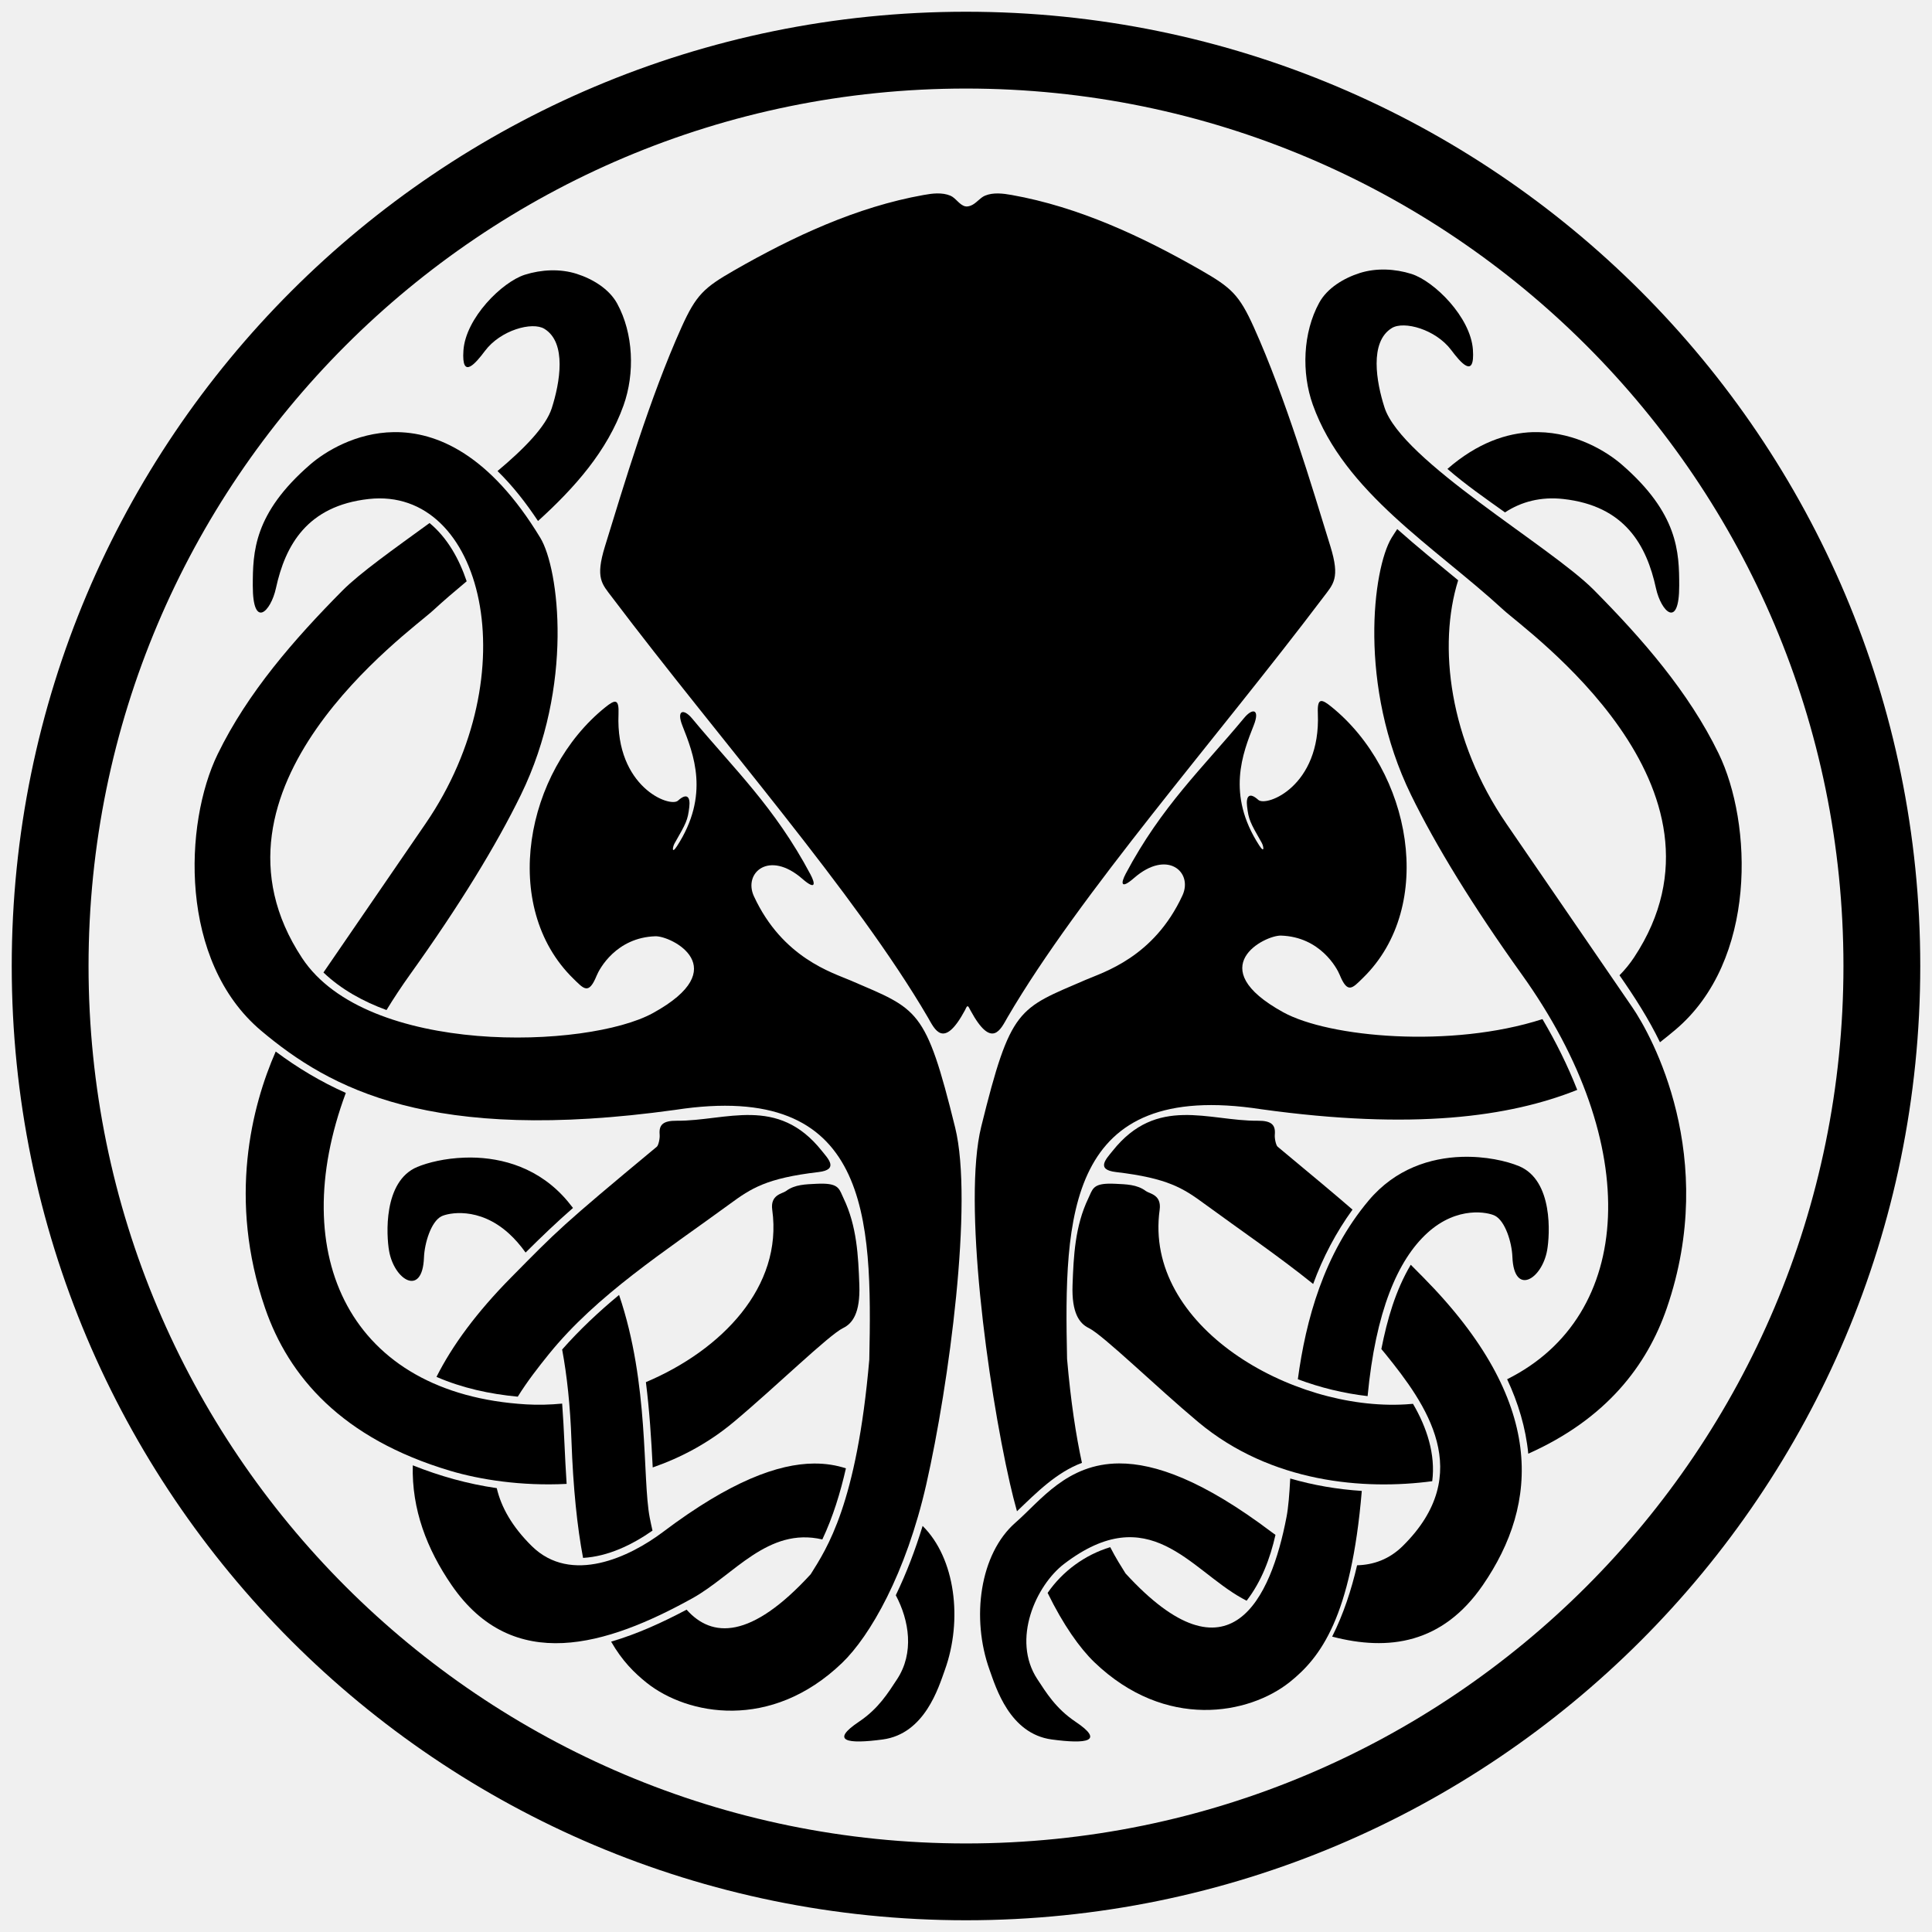
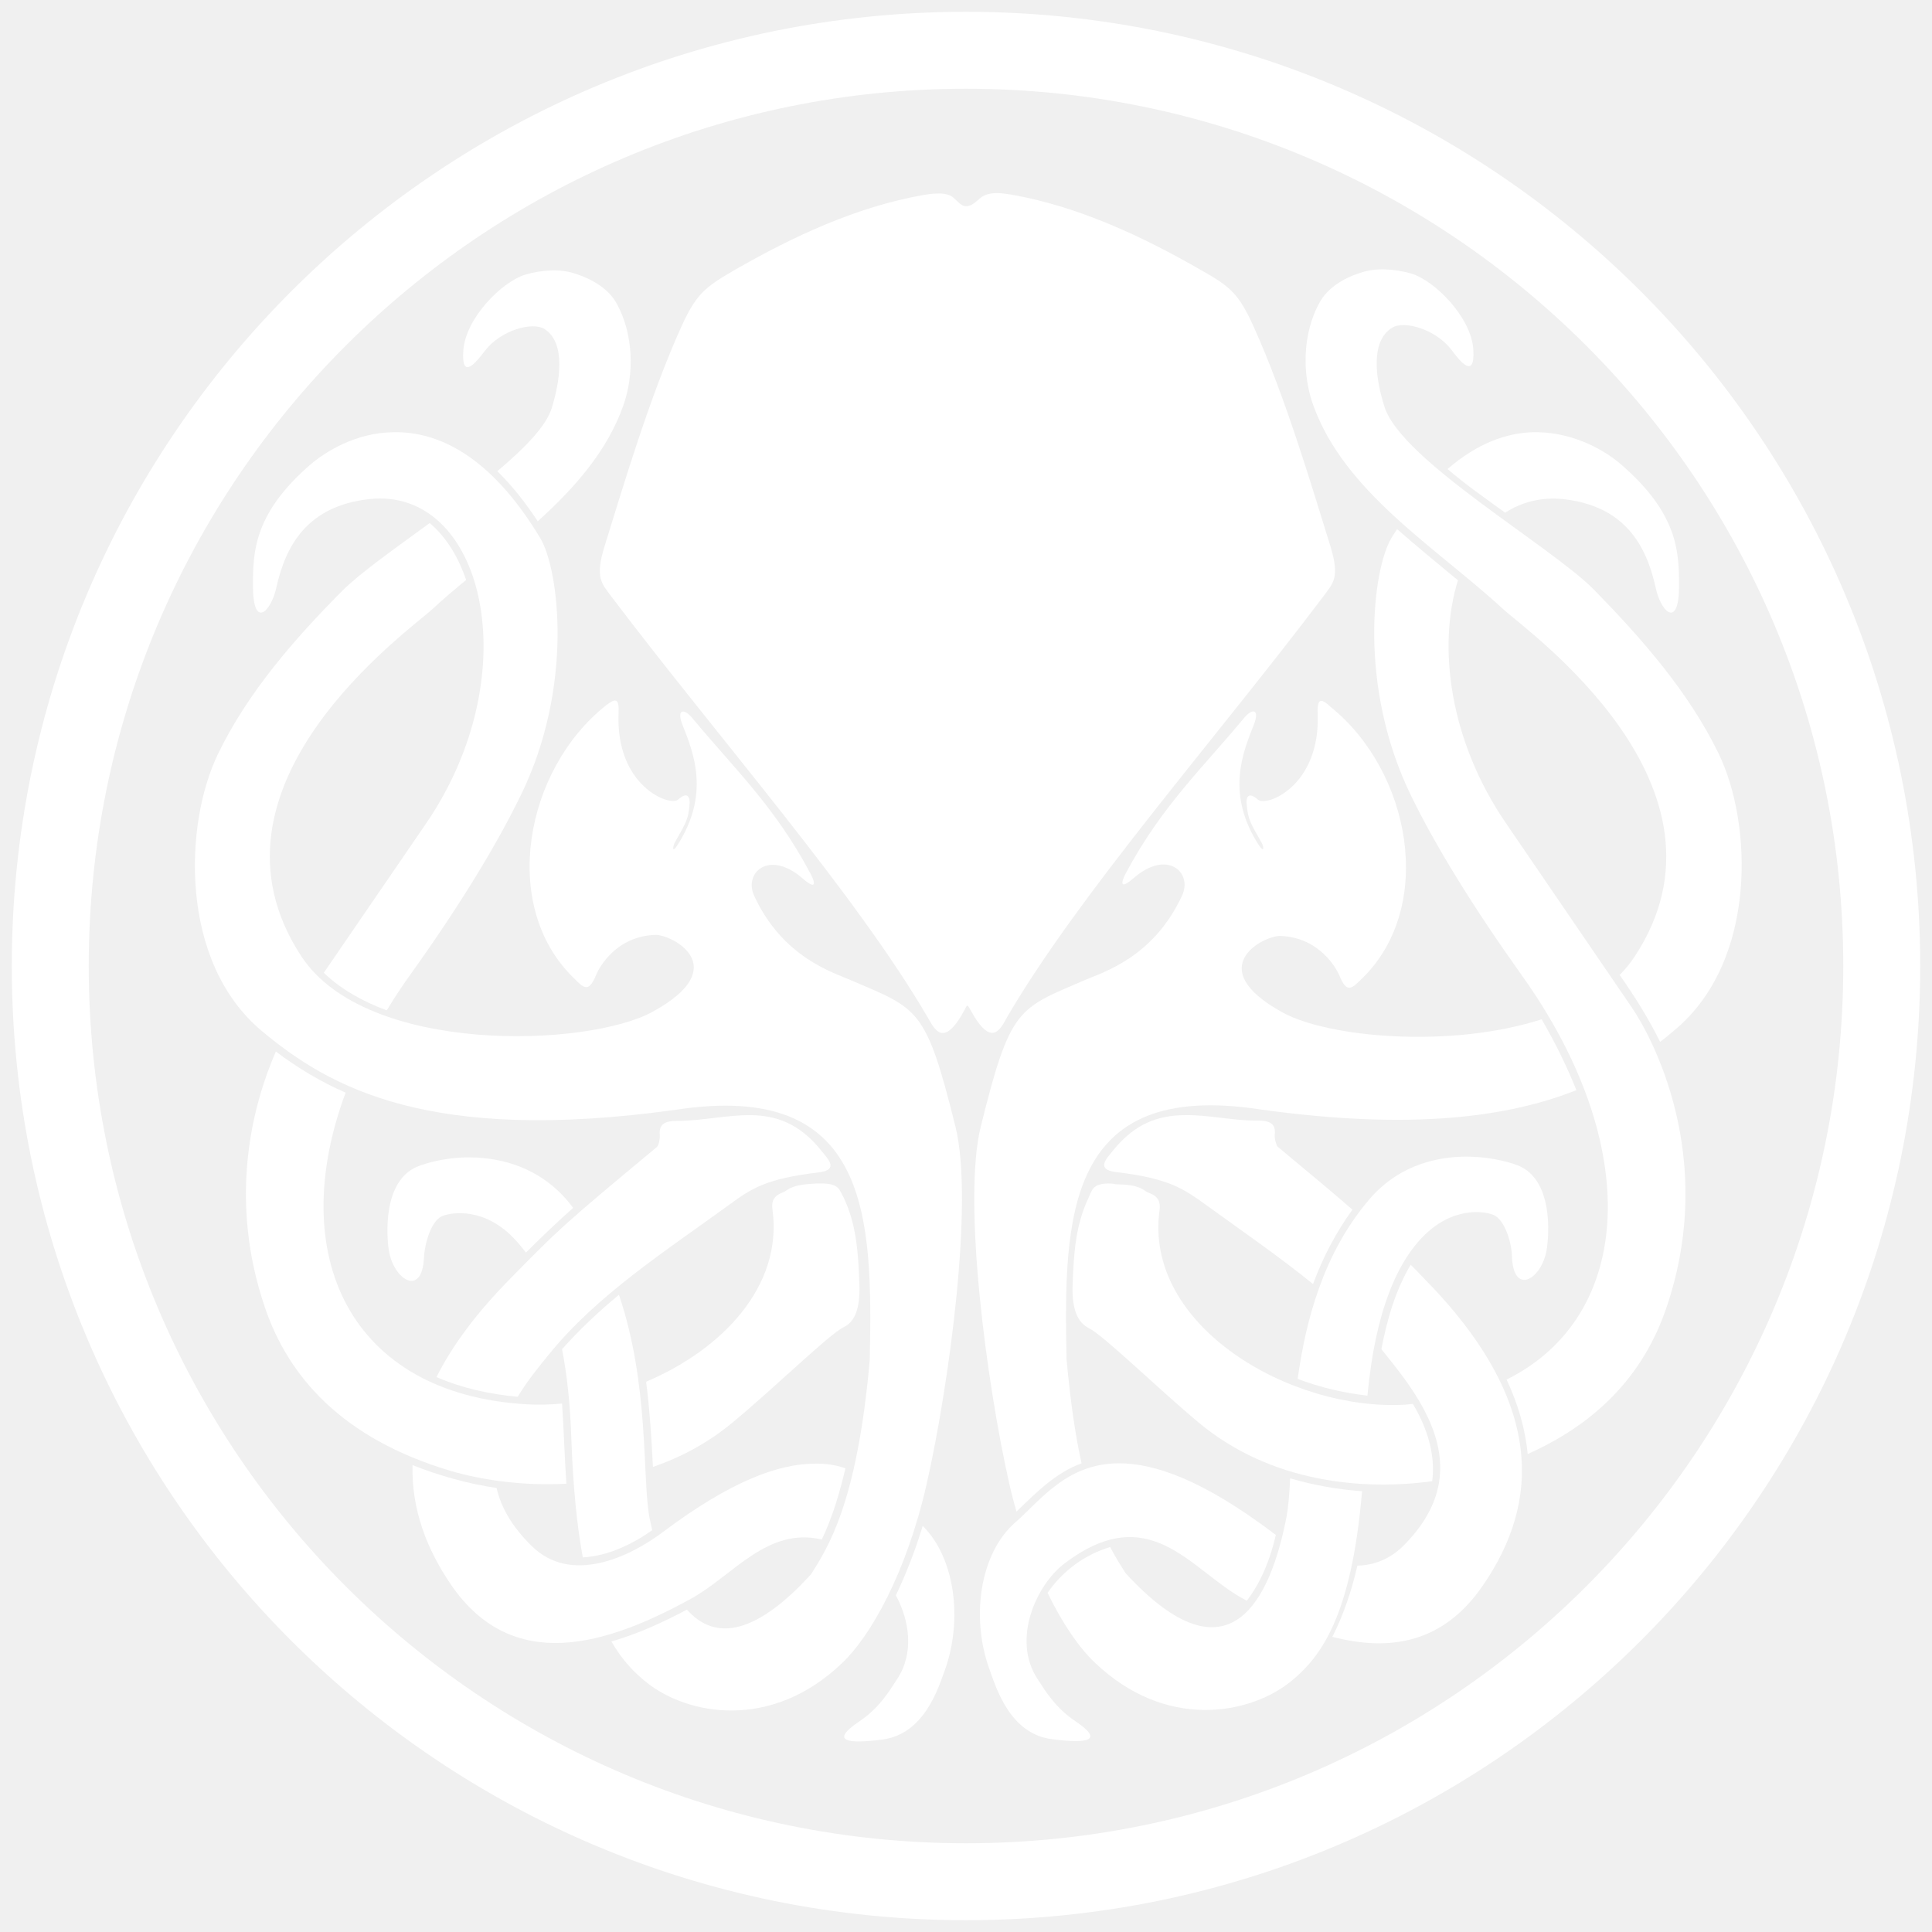
- <svg xmlns="http://www.w3.org/2000/svg" width="540" height="540" id="svg2" version="1.1">
-   <defs id="defs4" />
-   <g id="layer2" style="display:inline">
+ <svg xmlns="http://www.w3.org/2000/svg" version="1.1" id="svg2" x="0px" y="0px" viewBox="0 0 540 540" enable-background="new 0 0 540 540" xml:space="preserve">
+   <g id="layer2">
    <g id="g3065">
-       <path id="rect3067" d="m 261.938,54.062 c -1.273,0.016 -2.556,0.22 -3.781,0.438 -18.72,3.33 -36.508,11.632 -53,21.094 -8.349,4.79 -10.587,6.814 -14.656,15.844 -8.885,19.719 -16.243,44.521 -21.406,61.25 -2.77,8.976 -0.839,10.524 2,14.281 29.956,39.649 68.109,82.915 88.219,117.344 1.889,3.234 4.352,9.331 10.458,-2.059 0.671,-1.584 0.813,-1.112 1.455,0.109 6.064,11.242 8.517,5.173 10.399,1.95 20.11,-34.428 58.263,-77.694 88.219,-117.344 2.839,-3.758 4.77,-5.305 2,-14.281 -5.163,-16.729 -12.521,-41.531 -21.406,-61.25 -4.069,-9.029 -6.307,-11.054 -14.656,-15.844 -16.492,-9.462 -34.28,-17.764 -53,-21.094 -2.45,-0.436 -5.173,-0.773 -7.469,0.188 -1.445,0.604 -2.463,2.201 -3.973,2.779 -0.502,0.192 -1.081,0.328 -1.601,0.194 -1.638,-0.423 -2.596,-2.339 -4.113,-2.973 -1.148,-0.48 -2.415,-0.641 -3.688,-0.625 z" style="opacity:1;color:#000000;fill:#000000;stroke:none;marker:none;visibility:visible;display:inline;overflow:visible;enable-background:accumulate" />
-       <path id="path3880" d="M 270,3.281 C 122.696,3.281 3.281,122.696 3.281,270 3.281,417.304 122.696,536.719 270,536.719 417.304,536.719 536.719,417.304 536.719,270 536.719,122.696 417.304,3.281 270,3.281 z M 270,24.75 C 405.449,24.75 515.25,134.551 515.25,270 515.25,405.449 405.449,515.25 270,515.25 134.551,515.25 24.75,405.449 24.75,270 24.75,134.551 134.551,24.75 270,24.75 z" style="opacity:1;color:#000000;fill:#000000;fill-opacity:1;fill-rule:nonzero;stroke:none;marker:none;visibility:visible;display:inline;overflow:visible;enable-background:accumulate" />
-       <path id="rect3091-4-1" d="M 153.938 75.562 C 151.477 75.629 149.012 76.056 146.719 76.781 C 140.328 78.803 130.15 88.894 129.531 97.969 C 128.956 106.4 133.046 101.414 135.562 98.062 C 139.92 92.259 148.771 89.836 152.156 91.906 C 158.491 95.78 156.488 107.023 154.219 114.094 C 152.585 119.183 146.63 125.311 139.062 131.656 C 143.35 135.851 147.051 140.612 150.375 145.625 C 160.681 136.279 169.727 126.062 174.281 113.312 C 177.481 104.354 177.063 93.191 172.5 84.844 C 170.251 80.73 165.625 77.95 161.156 76.531 C 158.864 75.804 156.398 75.496 153.938 75.562 z M 120.062 146.188 C 110.057 153.453 100.535 160.198 95.688 165.094 C 82.216 178.7 69.224 193.565 60.844 210.781 C 51.403 230.176 49.932 268.673 73 288.094 C 92.182 304.243 120.246 319.721 188.688 310.219 C 243.204 301.829 243.801 340.321 242.969 380.031 C 239.464 420.458 231.093 432.803 226.594 440 C 209.877 458.253 198.992 457.856 191.906 449.906 C 185.148 453.49 178.14 456.696 170.812 458.844 C 173.883 464.206 177.321 467.611 180.75 470.344 C 192.094 479.385 215.433 483.934 235.344 464.812 C 243.198 457.269 253.235 439.812 258.906 414.844 C 265.218 387.052 272.116 336.029 266.969 315.156 C 258.7 281.625 256.626 282.204 237.781 274.062 C 232.747 271.887 218.703 267.781 210.719 250.5 C 207.705 243.978 214.942 237.511 224.25 245.625 C 228.022 248.913 227.952 247.081 226.531 244.406 C 216.507 225.532 205.073 214.84 193.469 200.844 C 191.089 197.974 188.984 198.401 190.75 202.875 C 193.839 210.701 198.487 222.221 189.219 236.5 C 187.664 238.896 187.978 236.721 188.531 235.75 C 191.838 229.952 192.208 229.292 192.656 225.594 C 192.995 222.801 192.057 221.461 189.5 223.781 C 187.245 225.828 172.034 219.978 172.875 199.625 C 173.054 195.28 171.981 195.441 169.219 197.656 C 146.762 215.668 139.704 253.469 160.25 273.531 C 163.188 276.4 164.533 278.174 166.781 272.656 C 167.548 270.775 172.239 262.055 183.156 261.688 C 187.646 261.536 205.447 270.538 182.5 283.156 C 164.249 293.192 102.582 295.26 84.438 267.781 C 53.013 220.19 114.452 176.688 120.969 170.688 C 123.995 167.901 127.187 165.181 130.438 162.469 C 128.337 156.253 125.088 150.356 120.062 146.188 z M 131.594 323.531 C 131.005 323.527 130.417 323.544 129.844 323.562 C 124.336 323.744 119.592 324.94 116.656 326.156 C 107.011 330.151 108.018 345.467 108.75 349.625 C 110.2 357.856 118.074 362.582 118.5 351.5 C 118.656 347.454 120.479 341.438 123.375 339.969 C 125.149 339.069 133.79 337.089 142.25 344.781 C 143.894 346.276 145.447 348.048 146.906 350.094 C 151.199 345.813 155.577 341.622 160.156 337.625 C 159.662 336.994 159.177 336.369 158.656 335.75 C 150.8 326.396 140.424 323.595 131.594 323.531 z M 173.031 361.938 C 167.342 366.647 162.002 371.661 157.125 377.188 C 157.127 377.197 157.123 377.209 157.125 377.219 C 158.478 384.464 159.377 392.862 159.719 402.5 C 160.2 416.086 161.34 426.819 162.969 435.438 C 169.954 435.034 176.634 431.816 182.375 427.812 C 182.1 426.591 181.827 425.375 181.594 424.156 C 179.483 413.123 181.525 386.88 173.031 361.938 z " style="opacity:1;color:#000000;fill:#000000;fill-opacity:1;fill-rule:nonzero;stroke:none;marker:none;visibility:visible;display:inline;overflow:visible;enable-background:accumulate" />
-       <path id="rect3961" d="M 209.969 311.656 C 203.095 311.507 196.037 313.305 189.156 313.25 C 185.407 313.22 184.121 314.313 184.375 317.125 C 184.475 318.236 184.028 320.139 183.594 320.5 C 156.639 342.889 155.941 343.804 142.875 357.031 C 133.212 366.814 126.416 376.068 122 384.844 C 129.177 387.962 136.898 389.639 144.719 390.375 C 147.364 386.098 150.473 382.124 153.375 378.531 C 166.826 361.878 186.015 349.666 204 336.5 C 209.95 332.144 214.211 329.303 228.781 327.594 C 234.566 326.915 231.406 323.809 229.719 321.688 C 223.517 313.887 216.842 311.805 209.969 311.656 z M 227.5 409.062 C 217.51 409.135 204.153 413.98 185.312 428.188 C 176.017 435.197 159.623 442.98 148.625 432.125 C 143.068 426.64 140.075 421.207 138.844 415.938 C 130.79 414.777 122.925 412.586 115.375 409.562 C 115.043 421.849 119.309 432.974 126.219 443.031 C 143.428 468.08 169.638 459.961 193.531 446.719 C 205.068 440.325 214.587 426.71 229.844 430.281 C 232.843 423.942 234.872 417.228 236.438 410.406 C 233.774 409.537 230.83 409.038 227.5 409.062 z M 257.875 426.5 C 255.85 433.131 253.386 439.634 250.375 445.875 C 254.137 452.931 255.574 462.023 250.719 469.375 C 248.274 473.076 245.606 477.523 240.094 481.219 C 231.915 486.702 236.84 487.514 246.719 486.188 C 258.498 484.606 262.338 471.626 264.094 466.75 C 269.12 452.793 267.032 435.534 257.875 426.5 z " style="opacity:1;color:#000000;fill:#000000;fill-opacity:1;fill-rule:nonzero;stroke:none;marker:none;visibility:visible;display:inline;overflow:visible;enable-background:accumulate" />
-       <path id="rect3961-9" d="m 330.75,311.656 c -6.874,0.149 -13.58,2.231 -19.781,10.031 -1.687,2.122 -4.847,5.228 0.938,5.906 14.57,1.709 18.831,4.55 24.781,8.906 10.153,7.432 20.676,14.588 30.344,22.375 2.708,-7.389 6.388,-14.419 11,-20.781 -4.729,-4.102 -11.05,-9.381 -20.938,-17.594 -0.434,-0.361 -0.882,-2.264 -0.781,-3.375 0.254,-2.812 -1.032,-3.905 -4.781,-3.875 -6.881,0.056 -13.908,-1.743 -20.781,-1.594 z M 394.312,353.5 c -4.282,7.215 -6.593,15.345 -8.219,23.562 0.407,0.484 0.821,0.977 1.219,1.469 11.151,13.805 25.321,33.29 4.75,53.594 -3.772,3.723 -8.181,5.254 -12.719,5.375 -5.5e-4,0.002 -0.031,-0.002 -0.031,0 -1.607,6.912 -3.808,13.645 -6.969,19.938 15.781,4.138 30.875,1.968 42.125,-14.406 15.673,-22.813 17.783,-51.136 -16.656,-86 -1.413,-1.431 -2.327,-2.346 -3.5,-3.531 z m -81.469,55.531 c -14.656,0.043 -22.02,10.442 -29,16.531 -10.009,8.732 -12.457,26.73 -7.25,41.188 1.756,4.876 5.596,17.856 17.375,19.438 9.879,1.327 14.804,0.514 6.625,-4.969 -5.512,-3.696 -8.181,-8.142 -10.625,-11.844 -7.347,-11.125 -0.334,-26.315 7.438,-32.25 23.801,-18.177 35.165,1.51 49.75,9.594 0.426,0.236 0.854,0.455 1.281,0.688 4.12,-5.352 6.559,-11.753 8.062,-18.406 -0.381,-0.273 -0.765,-0.541 -1.125,-0.812 -19.056,-14.37 -32.503,-19.186 -42.531,-19.156 z" style="opacity:1;color:#000000;fill:#000000;fill-opacity:1;fill-rule:nonzero;stroke:none;marker:none;visibility:visible;display:inline;overflow:visible;enable-background:accumulate" />
-       <path id="rect3982" d="M 110.062 120.781 C 99.388 120.927 90.82 126.261 86.688 129.844 C 70.892 143.539 70.667 154.318 70.656 163.688 C 70.642 175.98 75.689 171 77.125 164.406 C 79.727 152.458 85.803 141.368 103.094 139.469 C 135.091 135.954 147.766 188.18 118.938 230.219 L 90.406 271.812 C 95.356 276.553 101.552 279.937 108.031 282.312 C 110.062 278.984 112.266 275.65 114.656 272.312 C 128.293 253.269 138.664 236.352 145.594 222.156 C 160.476 191.667 156.232 158.933 151.031 150.344 C 136.958 127.104 122.161 120.616 110.062 120.781 z M 77.062 293.906 C 70.415 309.08 63.617 335.186 74.094 365.625 C 80.633 384.625 95.418 402.061 125.938 411.125 C 134.082 413.544 145.7 415.406 158.375 414.75 C 157.864 407.283 157.693 399.775 157.125 392.312 C 153.735 392.636 150.377 392.723 147.125 392.531 C 97.823 389.624 79.762 350.945 96.656 305.469 C 89.695 302.378 83.156 298.464 77.062 293.906 z M 230.281 330.844 C 229.667 330.825 228.958 330.832 228.156 330.875 C 225.306 331.027 222.164 331.028 219.688 332.906 C 218.697 333.658 215.249 333.876 215.844 338.156 C 218.836 359.676 201.707 377.364 180.531 386.312 C 181.528 394.223 182.039 402.185 182.438 410.156 C 190.301 407.427 198.02 403.354 205.062 397.469 C 216.727 387.72 231.656 373.127 235.656 371.188 C 238.217 369.946 240.476 367.073 240.188 359.125 C 239.895 351.054 239.504 342.706 235.781 334.938 C 234.647 332.571 234.582 330.975 230.281 330.844 z " style="opacity:1;color:#000000;fill:#000000;fill-opacity:1;fill-rule:nonzero;stroke:none;marker:none;visibility:visible;display:inline;overflow:visible;enable-background:accumulate" />
-       <path id="rect3982-5" d="m 428.469,120.781 c -7.303,0.227 -15.513,2.976 -23.906,10.281 5.053,4.389 10.615,8.248 16.094,12.156 4.586,-3.018 10.056,-4.43 16.25,-3.75 17.291,1.899 23.335,12.989 25.938,24.938 1.436,6.593 6.514,11.574 6.5,-0.719 -0.011,-9.369 -0.267,-20.149 -16.062,-33.844 -4.133,-3.583 -12.7,-8.917 -23.375,-9.062 -0.479,-0.007 -0.951,-0.015 -1.438,0 z m -37.938,27.094 c -0.526,0.82 -1.069,1.603 -1.594,2.469 -5.201,8.589 -9.445,41.324 5.438,71.812 6.929,14.196 17.301,31.113 30.938,50.156 34.158,47.701 31.506,95.465 -4.062,113.188 3.072,6.569 5.213,13.606 5.906,20.812 21.797,-9.714 33.196,-24.641 38.719,-40.688 14.546,-42.263 -4.202,-76.155 -9.625,-84.062 L 421.031,230.219 C 405.064,206.934 401.831,180.517 407.562,162.188 401.836,157.466 396.059,152.804 390.531,147.875 z M 309.688,330.844 c -4.3,0.133 -4.366,1.727 -5.5,4.094 -3.723,7.768 -4.114,16.117 -4.406,24.188 -0.288,7.948 1.971,10.821 4.531,12.062 4.001,1.939 18.93,16.533 30.594,26.281 20.402,17.051 46.424,19.058 65.406,16.531 0.969,-7.51 -1.525,-15.055 -5.375,-21.625 -0.697,0.057 -1.384,0.114 -2.094,0.156 -31.892,1.881 -73.237,-21.887 -68.719,-54.375 0.595,-4.28 -2.853,-4.499 -3.844,-5.25 -2.477,-1.879 -5.619,-1.879 -8.469,-2.031 -0.802,-0.043 -1.511,-0.05 -2.125,-0.031 z" style="opacity:1;color:#000000;fill:#000000;fill-opacity:1;fill-rule:nonzero;stroke:none;marker:none;visibility:visible;display:inline;overflow:visible;enable-background:accumulate" />
-       <path id="rect3091-4" d="m 387.281,75.344 c -2.461,-0.066 -4.926,0.241 -7.219,0.969 -4.469,1.418 -9.095,4.198 -11.344,8.312 -4.563,8.347 -4.981,19.542 -1.781,28.5 8.779,24.578 34.168,39.744 53.281,57.344 6.517,6.001 67.956,49.502 36.531,97.094 -1.19,1.802 -2.554,3.477 -4.094,5.031 4.183,6.012 8.145,12.16 11.312,18.719 1.469,-1.136 2.883,-2.287 4.25,-3.438 23.068,-19.42 21.566,-57.918 12.125,-77.312 -8.38,-17.216 -21.372,-32.05 -34.844,-45.656 -12.158,-12.279 -53.743,-36.11 -58.531,-51.031 -2.269,-7.07 -4.273,-18.314 2.062,-22.188 3.386,-2.07 12.236,0.353 16.594,6.156 2.517,3.352 6.638,8.338 6.062,-0.094 -0.619,-9.075 -10.797,-19.165 -17.188,-21.188 -2.293,-0.726 -4.758,-1.152 -7.219,-1.219 z M 369.312,195.938 c -0.771,0.035 -1.07,1.056 -0.969,3.5 0.841,20.353 -14.401,26.172 -16.656,24.125 -2.557,-2.32 -3.463,-0.949 -3.125,1.844 0.448,3.698 0.787,4.358 4.094,10.156 0.553,0.971 0.868,3.146 -0.688,0.75 -9.268,-14.279 -4.621,-25.799 -1.531,-33.625 1.766,-4.474 -0.308,-4.901 -2.688,-2.031 -11.604,13.997 -23.07,24.657 -33.094,43.531 -1.421,2.675 -1.459,4.507 2.312,1.219 9.308,-8.114 16.545,-1.647 13.531,4.875 -7.984,17.281 -22.028,21.419 -27.062,23.594 -18.845,8.142 -20.918,7.531 -29.188,41.062 -5.147,20.873 1.719,71.896 8.031,99.688 0.611,2.688 1.265,5.27 1.969,7.781 5.504,-5.267 11.044,-10.872 18.156,-13.531 -1.659,-7.64 -3.119,-17.097 -4.156,-29.062 -0.832,-39.71 -0.266,-78.171 54.25,-69.781 42.504,5.901 69.436,2.145 88.344,-5.406 -2.691,-6.848 -5.967,-13.433 -9.719,-19.781 -25.515,8.23 -59.644,5.129 -72.438,-1.906 -22.947,-12.618 -5.115,-21.589 -0.625,-21.438 10.917,0.368 15.609,9.057 16.375,10.938 2.248,5.517 3.593,3.744 6.531,0.875 20.546,-20.062 13.488,-57.863 -8.969,-75.875 -1.208,-0.969 -2.088,-1.528 -2.688,-1.5 z m 39.219,127.406 c -8.594,0.284 -18.458,3.239 -26,12.219 -12.55,14.942 -17.546,33.374 -19.781,49.938 6.304,2.363 12.818,3.949 19.5,4.719 2.241,-23.608 8.381,-38.043 16.719,-45.625 8.46,-7.692 17.07,-5.712 18.844,-4.812 2.896,1.469 4.751,7.454 4.906,11.5 0.426,11.082 8.269,6.356 9.719,-1.875 0.732,-4.158 1.77,-19.474 -7.875,-23.469 -3.426,-1.419 -9.347,-2.815 -16.031,-2.594 z M 360.625,413.25 c -0.234,4.324 -0.511,7.998 -1.031,10.719 -4.368,22.83 -15.848,47.643 -45,15.812 -1.203,-1.924 -2.695,-4.245 -4.281,-7.344 -7.066,2.145 -13.313,6.705 -17.5,12.781 4.336,8.888 8.995,15.469 13.062,19.375 19.91,19.122 43.25,14.604 54.594,5.562 8.606,-6.86 17.186,-18.071 20.156,-53.438 -6.788,-0.439 -13.483,-1.577 -20,-3.469 z" style="opacity:1;color:#000000;fill:#000000;fill-opacity:1;fill-rule:nonzero;stroke:none;marker:none;visibility:visible;display:inline;overflow:visible;enable-background:accumulate" />
+       <path id="rect3067" fill="#FFFFFF" d="M261.9,54.1    c-1.3,0-2.6,0.2-3.8,0.4c-18.7,3.3-36.5,11.6-53,21.1c-8.3,4.8-10.6,6.8-14.7,15.8c-8.9,19.7-16.2,44.5-21.4,61.2    c-2.8,9-0.8,10.5,2,14.3c30,39.6,68.1,82.9,88.2,117.3c1.9,3.2,4.4,9.3,10.5-2.1c0.7-1.6,0.8-1.1,1.5,0.1    c6.1,11.2,8.5,5.2,10.4,1.9c20.1-34.4,58.3-77.7,88.2-117.3c2.8-3.8,4.8-5.3,2-14.3c-5.2-16.7-12.5-41.5-21.4-61.2    c-4.1-9-6.3-11.1-14.7-15.8c-16.5-9.5-34.3-17.8-53-21.1c-2.5-0.4-5.2-0.8-7.5,0.2c-1.4,0.6-2.5,2.2-4,2.8    c-0.5,0.2-1.1,0.3-1.6,0.2c-1.6-0.4-2.6-2.3-4.1-3C264.5,54.2,263.2,54,261.9,54.1L261.9,54.1z" />
+       <path id="path3880" fill="#FFFFFF" d="M270,3.3C122.7,3.3,3.3,122.7,3.3,270    S122.7,536.7,270,536.7S536.7,417.3,536.7,270S417.3,3.3,270,3.3z M270,24.8c135.4,0,245.2,109.8,245.2,245.2    S405.4,515.2,270,515.2S24.8,405.4,24.8,270S134.6,24.8,270,24.8z" />
+       <path id="rect3091-4-1" fill="#FFFFFF" d="M153.9,75.6c-2.5,0.1-4.9,0.5-7.2,1.2c-6.4,2-16.6,12.1-17.2,21.2    c-0.6,8.4,3.5,3.4,6,0.1c4.4-5.8,13.2-8.2,16.6-6.2c6.3,3.9,4.3,15.1,2.1,22.2c-1.6,5.1-7.6,11.2-15.2,17.6c4.3,4.2,8,9,11.3,14    c10.3-9.3,19.4-19.6,23.9-32.3c3.2-9,2.8-20.1-1.8-28.5c-2.2-4.1-6.9-6.9-11.3-8.3C158.9,75.8,156.4,75.5,153.9,75.6z     M120.1,146.2c-10,7.3-19.5,14-24.4,18.9c-13.5,13.6-26.5,28.5-34.8,45.7c-9.4,19.4-10.9,57.9,12.2,77.3    c19.2,16.1,47.2,31.6,115.7,22.1c54.5-8.4,55.1,30.1,54.3,69.8c-3.5,40.4-11.9,52.8-16.4,60c-16.7,18.3-27.6,17.9-34.7,9.9    c-6.8,3.6-13.8,6.8-21.1,8.9c3.1,5.4,6.5,8.8,9.9,11.5c11.3,9,34.7,13.6,54.6-5.5c7.9-7.5,17.9-25,23.6-50    c6.3-27.8,13.2-78.8,8.1-99.7c-8.3-33.5-10.3-33-29.2-41.1c-5-2.2-19.1-6.3-27.1-23.6c-3-6.5,4.2-13,13.5-4.9    c3.8,3.3,3.7,1.5,2.3-1.2c-10-18.9-21.5-29.6-33.1-43.6c-2.4-2.9-4.5-2.4-2.7,2c3.1,7.8,7.7,19.3-1.5,33.6    c-1.6,2.4-1.2,0.2-0.7-0.8c3.3-5.8,3.7-6.5,4.1-10.2c0.3-2.8-0.6-4.1-3.2-1.8c-2.3,2-17.5-3.8-16.6-24.2c0.2-4.3-0.9-4.2-3.7-2    c-22.5,18-29.5,55.8-9,75.9c2.9,2.9,4.3,4.6,6.5-0.9c0.8-1.9,5.5-10.6,16.4-11c4.5-0.2,22.3,8.9-0.7,21.5    c-18.3,10-79.9,12.1-98.1-15.4c-31.4-47.6,30-91.1,36.5-97.1c3-2.8,6.2-5.5,9.5-8.2C128.3,156.3,125.1,150.4,120.1,146.2z     M131.6,323.5c-0.6,0-1.2,0-1.8,0c-5.5,0.2-10.3,1.4-13.2,2.6c-9.6,4-8.6,19.3-7.9,23.5c1.4,8.2,9.3,13,9.8,1.9    c0.2-4,2-10.1,4.9-11.5c1.8-0.9,10.4-2.9,18.9,4.8c1.6,1.5,3.2,3.3,4.7,5.3c4.3-4.3,8.7-8.5,13.2-12.5c-0.5-0.6-1-1.3-1.5-1.9    C150.8,326.4,140.4,323.6,131.6,323.5z M173,361.9c-5.7,4.7-11,9.7-15.9,15.2c0,0,0,0,0,0c1.4,7.2,2.3,15.6,2.6,25.3    c0.5,13.6,1.6,24.3,3.2,32.9c7-0.4,13.7-3.6,19.4-7.6c-0.3-1.2-0.5-2.4-0.8-3.7C179.5,413.1,181.5,386.9,173,361.9z" />
+       <path id="rect3961" fill="#FFFFFF" d="M210,311.7c-6.9-0.1-13.9,1.6-20.8,1.6c-3.7,0-5,1.1-4.8,3.9c0.1,1.1-0.3,3-0.8,3.4    c-27,22.4-27.7,23.3-40.7,36.5c-9.7,9.8-16.5,19-20.9,27.8c7.2,3.1,14.9,4.8,22.7,5.5c2.6-4.3,5.8-8.3,8.7-11.8    c13.5-16.7,32.6-28.9,50.6-42c6-4.4,10.2-7.2,24.8-8.9c5.8-0.7,2.6-3.8,0.9-5.9C223.5,313.9,216.8,311.8,210,311.7z M227.5,409.1    c-10,0.1-23.3,4.9-42.2,19.1c-9.3,7-25.7,14.8-36.7,3.9c-5.6-5.5-8.6-10.9-9.8-16.2c-8.1-1.2-15.9-3.4-23.5-6.4    c-0.3,12.3,3.9,23.4,10.8,33.5c17.2,25,43.4,16.9,67.3,3.7c11.5-6.4,21.1-20,36.3-16.4c3-6.3,5-13.1,6.6-19.9    C233.8,409.5,230.8,409,227.5,409.1z M257.9,426.5c-2,6.6-4.5,13.1-7.5,19.4c3.8,7.1,5.2,16.1,0.3,23.5    c-2.4,3.7-5.1,8.1-10.6,11.8c-8.2,5.5-3.3,6.3,6.6,5c11.8-1.6,15.6-14.6,17.4-19.4C269.1,452.8,267,435.5,257.9,426.5z" />
+       <path id="rect3961-9" fill="#FFFFFF" d="M330.8,311.7c-6.9,0.1-13.6,2.2-19.8,10    c-1.7,2.1-4.8,5.2,0.9,5.9c14.6,1.7,18.8,4.6,24.8,8.9c10.2,7.4,20.7,14.6,30.3,22.4c2.7-7.4,6.4-14.4,11-20.8    c-4.7-4.1-11-9.4-20.9-17.6c-0.4-0.4-0.9-2.3-0.8-3.4c0.3-2.8-1-3.9-4.8-3.9C344.7,313.3,337.6,311.5,330.8,311.7z M394.3,353.5    c-4.3,7.2-6.6,15.3-8.2,23.6c0.4,0.5,0.8,1,1.2,1.5c11.2,13.8,25.3,33.3,4.8,53.6c-3.8,3.7-8.2,5.3-12.7,5.4c0,0,0,0,0,0    c-1.6,6.9-3.8,13.6-7,19.9c15.8,4.1,30.9,2,42.1-14.4c15.7-22.8,17.8-51.1-16.7-86C396.4,355.6,395.5,354.7,394.3,353.5    L394.3,353.5z M312.8,409c-14.7,0-22,10.4-29,16.5c-10,8.7-12.5,26.7-7.2,41.2c1.8,4.9,5.6,17.9,17.4,19.4c9.9,1.3,14.8,0.5,6.6-5    c-5.5-3.7-8.2-8.1-10.6-11.8c-7.3-11.1-0.3-26.3,7.4-32.2c23.8-18.2,35.2,1.5,49.8,9.6c0.4,0.2,0.9,0.5,1.3,0.7    c4.1-5.4,6.6-11.8,8.1-18.4c-0.4-0.3-0.8-0.5-1.1-0.8C336.3,413.8,322.9,409,312.8,409z" />
+       <path id="rect3982" fill="#FFFFFF" d="M110.1,120.8c-10.7,0.1-19.2,5.5-23.4,9.1c-15.8,13.7-16,24.5-16,33.8c0,12.3,5,7.3,6.5,0.7    c2.6-11.9,8.7-23,26-24.9c32-3.5,44.7,48.7,15.8,90.8l-28.5,41.6c4.9,4.7,11.1,8.1,17.6,10.5c2-3.3,4.2-6.7,6.6-10    c13.6-19,24-36,30.9-50.2c14.9-30.5,10.6-63.2,5.4-71.8C137,127.1,122.2,120.6,110.1,120.8z M77.1,293.9    c-6.6,15.2-13.4,41.3-3,71.7c6.5,19,21.3,36.4,51.8,45.5c8.1,2.4,19.8,4.3,32.4,3.6c-0.5-7.5-0.7-15-1.2-22.4    c-3.4,0.3-6.7,0.4-10,0.2c-49.3-2.9-67.4-41.6-50.5-87.1C89.7,302.4,83.2,298.5,77.1,293.9z M230.3,330.8c-0.6,0-1.3,0-2.1,0    c-2.8,0.2-6,0.2-8.5,2c-1,0.8-4.4,1-3.8,5.2c3,21.5-14.1,39.2-35.3,48.2c1,7.9,1.5,15.9,1.9,23.8c7.9-2.7,15.6-6.8,22.6-12.7    c11.7-9.7,26.6-24.3,30.6-26.3c2.6-1.2,4.8-4.1,4.5-12.1c-0.3-8.1-0.7-16.4-4.4-24.2C234.6,332.6,234.6,331,230.3,330.8z" />
+       <path id="rect3982-5" fill="#FFFFFF" d="M428.5,120.8c-7.3,0.2-15.5,3-23.9,10.3    c5.1,4.4,10.6,8.2,16.1,12.2c4.6-3,10.1-4.4,16.2-3.8c17.3,1.9,23.3,13,25.9,24.9c1.4,6.6,6.5,11.6,6.5-0.7    c0-9.4-0.3-20.1-16.1-33.8c-4.1-3.6-12.7-8.9-23.4-9.1C429.4,120.8,429,120.8,428.5,120.8z M390.5,147.9c-0.5,0.8-1.1,1.6-1.6,2.5    c-5.2,8.6-9.4,41.3,5.4,71.8c6.9,14.2,17.3,31.1,30.9,50.2c34.2,47.7,31.5,95.5-4.1,113.2c3.1,6.6,5.2,13.6,5.9,20.8    c21.8-9.7,33.2-24.6,38.7-40.7c14.5-42.3-4.2-76.2-9.6-84.1L421,230.2c-16-23.3-19.2-49.7-13.5-68    C401.8,157.5,396.1,152.8,390.5,147.9z M309.7,330.8c-4.3,0.1-4.4,1.7-5.5,4.1c-3.7,7.8-4.1,16.1-4.4,24.2    c-0.3,7.9,2,10.8,4.5,12.1c4,1.9,18.9,16.5,30.6,26.3c20.4,17.1,46.4,19.1,65.4,16.5c1-7.5-1.5-15.1-5.4-21.6    c-0.7,0.1-1.4,0.1-2.1,0.2c-31.9,1.9-73.2-21.9-68.7-54.4c0.6-4.3-2.9-4.5-3.8-5.2c-2.5-1.9-5.6-1.9-8.5-2    C311,330.8,310.3,330.8,309.7,330.8L309.7,330.8z" />
+       <path id="rect3091-4" fill="#FFFFFF" d="M387.3,75.3c-2.5-0.1-4.9,0.2-7.2,1    c-4.5,1.4-9.1,4.2-11.3,8.3c-4.6,8.3-5,19.5-1.8,28.5c8.8,24.6,34.2,39.7,53.3,57.3c6.5,6,68,49.5,36.5,97.1    c-1.2,1.8-2.6,3.5-4.1,5c4.2,6,8.1,12.2,11.3,18.7c1.5-1.1,2.9-2.3,4.2-3.4c23.1-19.4,21.6-57.9,12.1-77.3    c-8.4-17.2-21.4-32-34.8-45.7c-12.2-12.3-53.7-36.1-58.5-51c-2.3-7.1-4.3-18.3,2.1-22.2c3.4-2.1,12.2,0.4,16.6,6.2    c2.5,3.4,6.6,8.3,6.1-0.1c-0.6-9.1-10.8-19.2-17.2-21.2C392.2,75.8,389.7,75.4,387.3,75.3z M369.3,195.9c-0.8,0-1.1,1.1-1,3.5    c0.8,20.4-14.4,26.2-16.7,24.1c-2.6-2.3-3.5-0.9-3.1,1.8c0.4,3.7,0.8,4.4,4.1,10.2c0.6,1,0.9,3.1-0.7,0.8    c-9.3-14.3-4.6-25.8-1.5-33.6c1.8-4.5-0.3-4.9-2.7-2c-11.6,14-23.1,24.7-33.1,43.5c-1.4,2.7-1.5,4.5,2.3,1.2    c9.3-8.1,16.5-1.6,13.5,4.9c-8,17.3-22,21.4-27.1,23.6c-18.8,8.1-20.9,7.5-29.2,41.1c-5.1,20.9,1.7,71.9,8,99.7    c0.6,2.7,1.3,5.3,2,7.8c5.5-5.3,11-10.9,18.2-13.5c-1.7-7.6-3.1-17.1-4.2-29.1c-0.8-39.7-0.3-78.2,54.2-69.8    c42.5,5.9,69.4,2.1,88.3-5.4c-2.7-6.8-6-13.4-9.7-19.8c-25.5,8.2-59.6,5.1-72.4-1.9c-22.9-12.6-5.1-21.6-0.6-21.4    c10.9,0.4,15.6,9.1,16.4,10.9c2.2,5.5,3.6,3.7,6.5,0.9c20.5-20.1,13.5-57.9-9-75.9C370.8,196.5,369.9,195.9,369.3,195.9z     M408.5,323.3c-8.6,0.3-18.5,3.2-26,12.2c-12.6,14.9-17.5,33.4-19.8,49.9c6.3,2.4,12.8,3.9,19.5,4.7c2.2-23.6,8.4-38,16.7-45.6    c8.5-7.7,17.1-5.7,18.8-4.8c2.9,1.5,4.8,7.5,4.9,11.5c0.4,11.1,8.3,6.4,9.7-1.9c0.7-4.2,1.8-19.5-7.9-23.5    C421.1,324.5,415.2,323.1,408.5,323.3z M360.6,413.2c-0.2,4.3-0.5,8-1,10.7c-4.4,22.8-15.8,47.6-45,15.8c-1.2-1.9-2.7-4.2-4.3-7.3    c-7.1,2.1-13.3,6.7-17.5,12.8c4.3,8.9,9,15.5,13.1,19.4c19.9,19.1,43.2,14.6,54.6,5.6c8.6-6.9,17.2-18.1,20.2-53.4    C373.8,416.3,367.1,415.1,360.6,413.2z" />
    </g>
  </g>
</svg>
